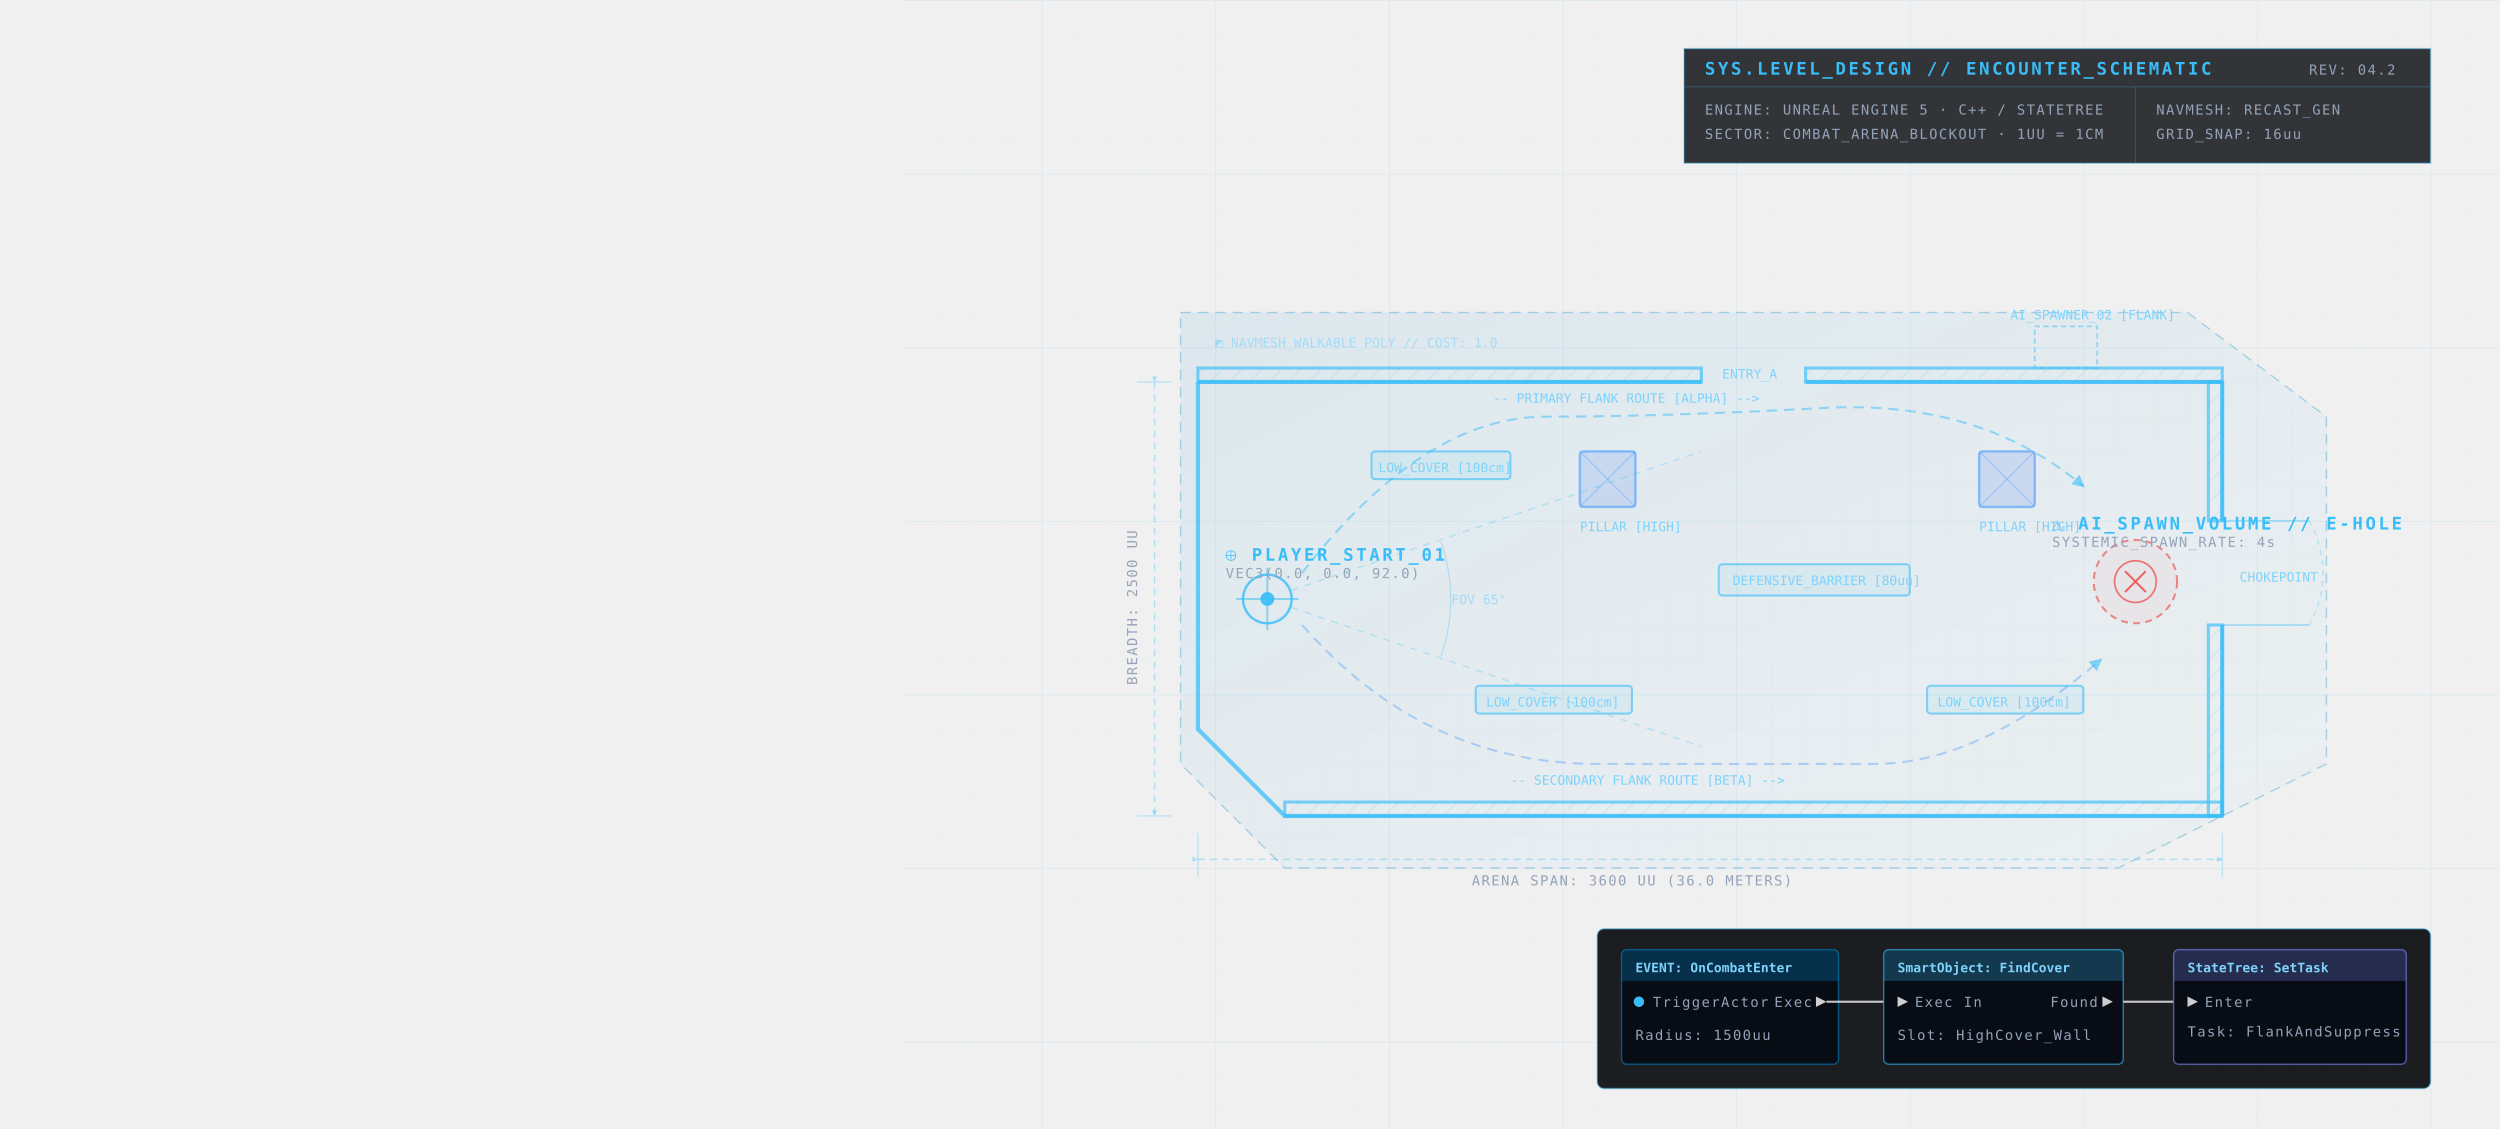
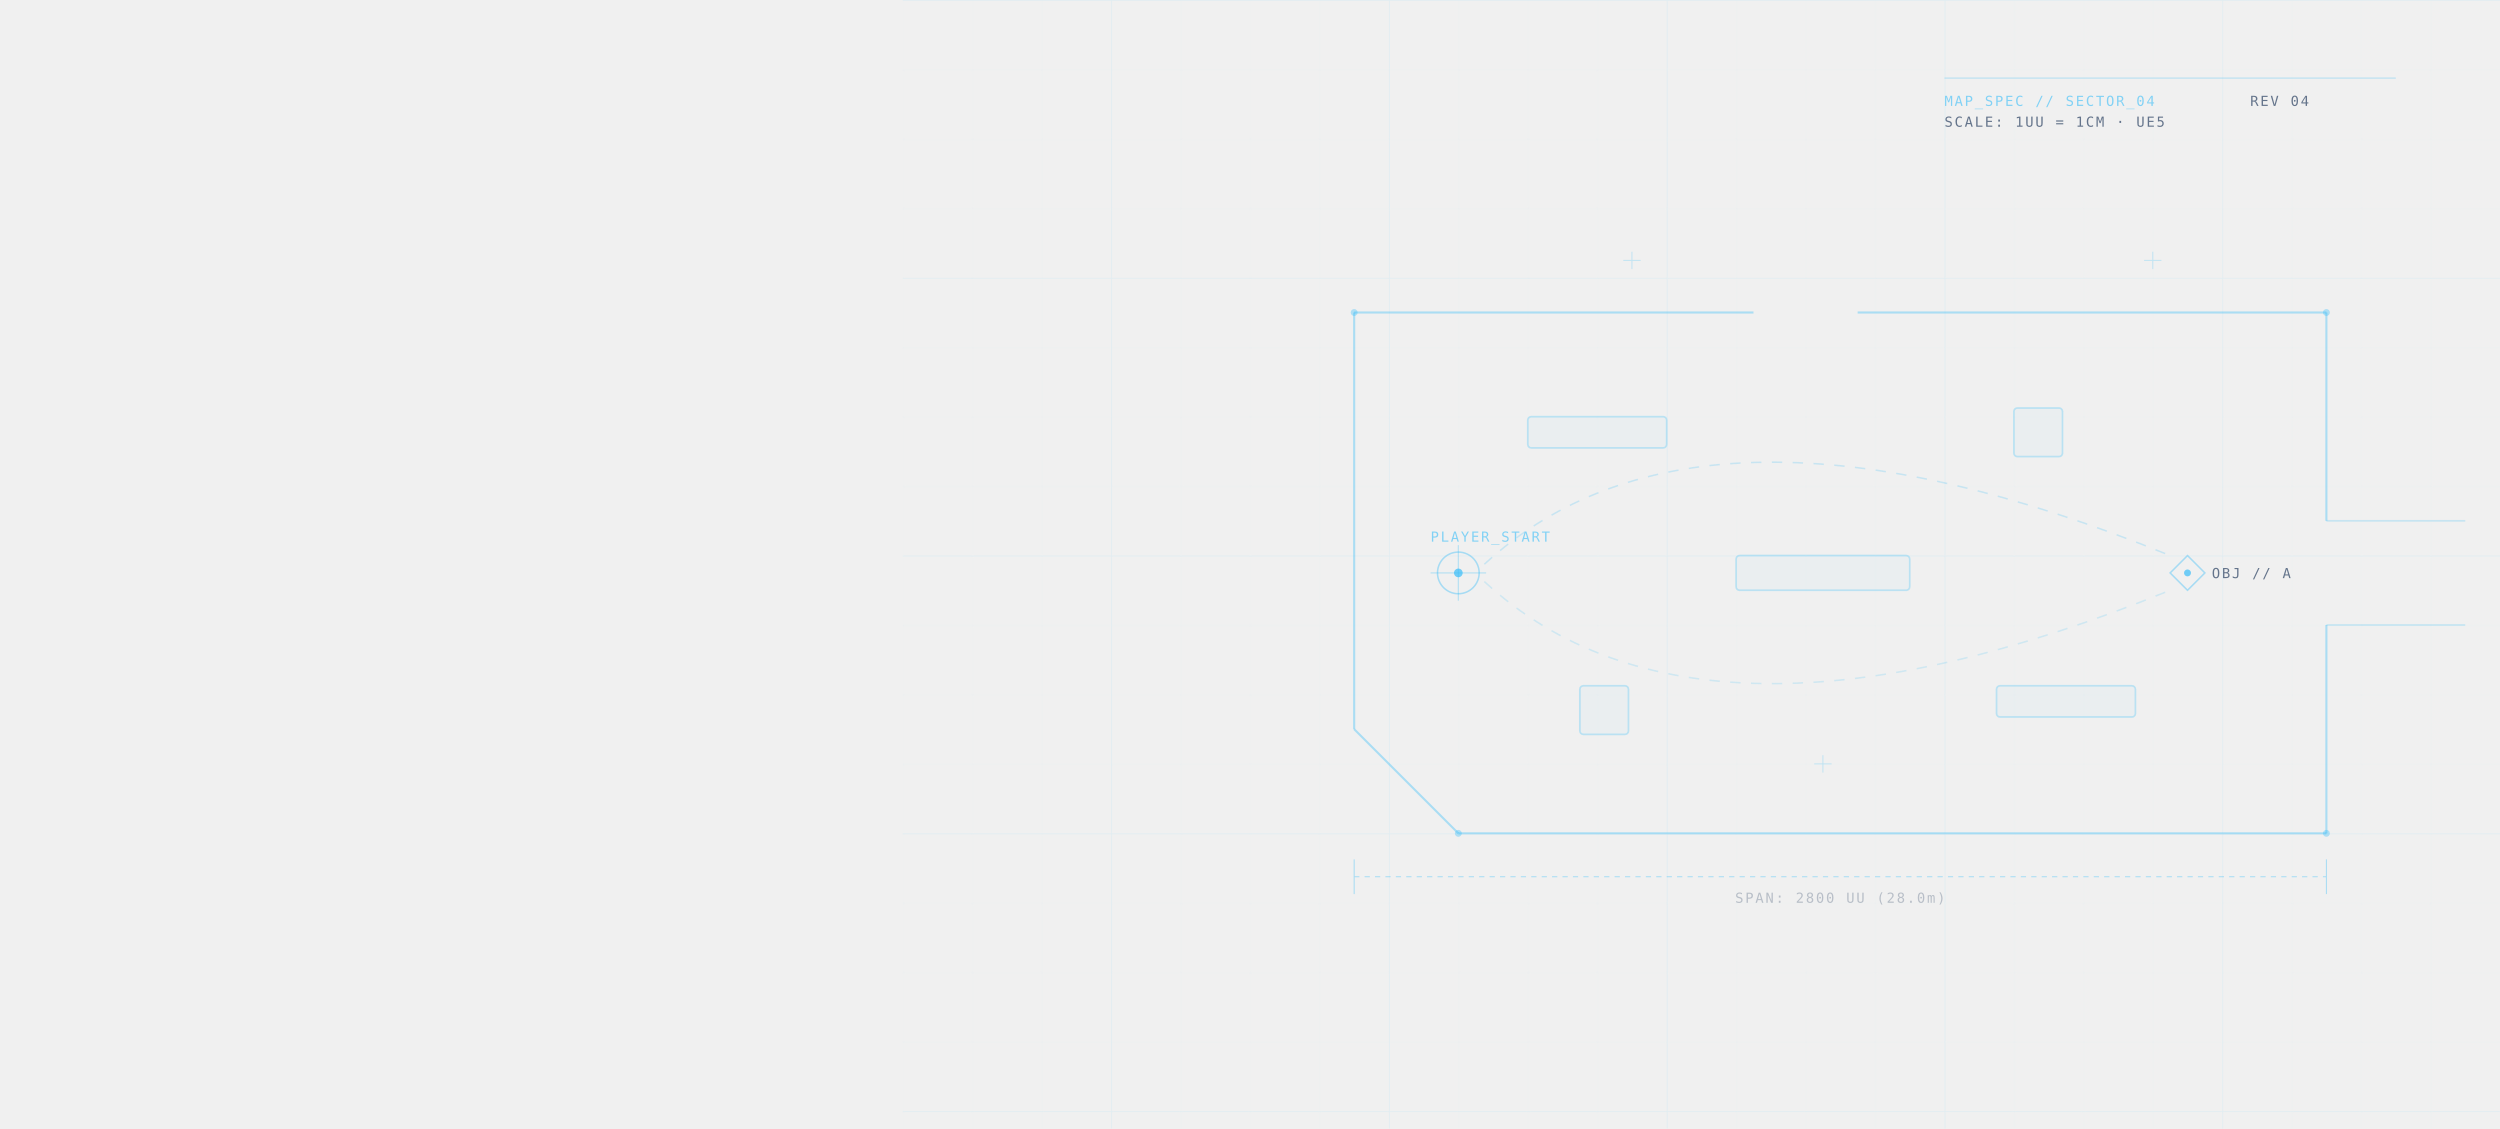
<svg xmlns="http://www.w3.org/2000/svg" class="intro-blueprint-svg" viewBox="0 0 1440 650" fill="none" preserveAspectRatio="xMidYMid slice">
  <defs>
-     <pattern id="bpGridSmall" width="20" height="20" patternUnits="userSpaceOnUse">
-       <path d="M 20 0 L 0 0 0 20" fill="none" stroke="#38bdf8" stroke-width="0.5" stroke-opacity="0.04" />
+     <pattern id="cleanGrid" width="40" height="40" patternUnits="userSpaceOnUse">
+       <path d="M 40 0 L 0 0 0 40" fill="none" stroke="#38bdf8" stroke-width="0.6" stroke-opacity="0.03" />
    </pattern>
-     <pattern id="bpGridLarge" width="100" height="100" patternUnits="userSpaceOnUse">
-       <rect width="100" height="100" fill="url(#bpGridSmall)" />
-       <path d="M 100 0 L 0 0 0 100" fill="none" stroke="#38bdf8" stroke-width="0.9" stroke-opacity="0.10" />
+     <pattern id="cleanGridMajor" width="160" height="160" patternUnits="userSpaceOnUse">
+       <rect width="160" height="160" fill="url(#cleanGrid)" />
+       <path d="M 160 0 L 0 0 0 160" fill="none" stroke="#38bdf8" stroke-width="0.8" stroke-opacity="0.07" />
    </pattern>
-     <pattern id="wallHatch" width="8" height="8" patternTransform="rotate(45 0 0)" patternUnits="userSpaceOnUse">
-       <line x1="0" y1="0" x2="0" y2="8" stroke="#38bdf8" stroke-width="1" stroke-opacity="0.18" />
-     </pattern>
-     <linearGradient id="bpLineGrad" x1="0%" y1="0%" x2="100%" y2="0%">
-       <stop offset="0%" stop-color="#38bdf8" stop-opacity="0.1" />
-       <stop offset="50%" stop-color="#38bdf8" stop-opacity="0.6" />
-       <stop offset="100%" stop-color="#2563eb" stop-opacity="0.4" />
-     </linearGradient>
-     <linearGradient id="navmeshGrad" x1="0%" y1="0%" x2="100%" y2="100%">
-       <stop offset="0%" stop-color="#0284c7" stop-opacity="0.08" />
-       <stop offset="100%" stop-color="#38bdf8" stop-opacity="0.03" />
-     </linearGradient>
-     <marker id="bpArrow" markerWidth="8" markerHeight="8" refX="6" refY="4" orient="auto">
-       <path d="M 1 1 L 7 4 L 1 7 Z" fill="#38bdf8" fill-opacity="0.6" />
-     </marker>
-     <marker id="bpArrowDim" markerWidth="6" markerHeight="6" refX="5" refY="3" orient="auto">
-       <path d="M 1 1 L 5 3 L 1 5 Z" fill="#38bdf8" fill-opacity="0.35" />
-     </marker>
-     <filter id="bpGlow" x="-20%" y="-20%" width="140%" height="140%">
-       <feGaussianBlur stdDeviation="2" result="blur" />
-       <feComposite in="SourceGraphic" in2="blur" operator="over" />
-     </filter>
    <style>
-       .bp-scan { animation: bpScan 14s linear infinite; }
-       @keyframes bpScan { 0% { transform: translateY(-50px); opacity: 0; } 20% { opacity: 0.6; } 80% { opacity: 0.6; } 100% { transform: translateY(650px); opacity: 0; } }
-       .bp-dim { stroke: #38bdf8; stroke-opacity: 0.35; stroke-width: 0.8; stroke-dasharray: 4,3; }
-       .bp-wall { stroke: #38bdf8; stroke-width: 1.8; stroke-opacity: 0.65; fill: url(#wallHatch); }
-       .bp-cover-low { stroke: #38bdf8; stroke-width: 1.2; stroke-opacity: 0.6; fill: rgba(56, 189, 248, 0.08); }
-       .bp-cover-high { stroke: #60a5fa; stroke-width: 1.4; stroke-opacity: 0.7; fill: rgba(37, 99, 235, 0.14); }
-       .bp-text-title { font-family: "JetBrains Mono", monospace; font-size: 10px; fill: #38bdf8; font-weight: 600; letter-spacing: 1.5px; }
-       .bp-text-meta { font-family: "JetBrains Mono", monospace; font-size: 8px; fill: #94a3b8; letter-spacing: 0.8px; }
-       .bp-text-tag { font-family: "JetBrains Mono", monospace; font-size: 7.5px; fill: #7dd3fc; }
+       .bp-line { stroke: #38bdf8; stroke-width: 1; stroke-opacity: 0.22; }
+       .bp-line-bright { stroke: #38bdf8; stroke-width: 1.2; stroke-opacity: 0.38; }
+       .bp-cover { stroke: #38bdf8; stroke-width: 1; stroke-opacity: 0.28; fill: rgba(56, 189, 248, 0.03); }
+       .bp-txt { font-family: "JetBrains Mono", monospace; font-size: 8px; fill: #64748b; letter-spacing: 1px; }
+       .bp-txt-cyan { font-family: "JetBrains Mono", monospace; font-size: 8px; fill: #38bdf8; letter-spacing: 1px; opacity: 0.6; }
    </style>
  </defs>
-   <rect x="520" y="0" width="920" height="650" fill="url(#bpGridLarge)" />
-   <g class="bp-scan">
-     <line x1="560" y1="0" x2="1420" y2="0" stroke="url(#bpLineGrad)" stroke-width="1.5" stroke-opacity="0.4" />
-     <rect x="560" y="-12" width="860" height="12" fill="url(#bpLineGrad)" opacity="0.04" />
+   <rect x="520" y="0" width="920" height="650" fill="url(#cleanGridMajor)" />
+   <g transform="translate(1120, 45)">
+     <line x1="0" y1="0" x2="260" y2="0" stroke="#38bdf8" stroke-width="0.8" stroke-opacity="0.25" />
+     <text x="0" y="16" class="bp-txt-cyan">MAP_SPEC // SECTOR_04</text>
+     <text x="0" y="28" class="bp-txt">SCALE: 1UU = 1CM · UE5</text>
+     <text x="210" y="16" class="bp-txt" text-anchor="end">REV 04</text>
  </g>
-   <g transform="translate(970, 28)">
-     <rect x="0" y="0" width="430" height="66" fill="#04060a" fill-opacity="0.8" stroke="#38bdf8" stroke-width="0.9" stroke-opacity="0.35" />
-     <line x1="0" y1="22" x2="430" y2="22" stroke="#38bdf8" stroke-width="0.6" stroke-opacity="0.25" />
-     <line x1="260" y1="22" x2="260" y2="66" stroke="#38bdf8" stroke-width="0.6" stroke-opacity="0.25" />
-     <text x="12" y="15" class="bp-text-title">SYS.LEVEL_DESIGN // ENCOUNTER_SCHEMATIC</text>
-     <text x="360" y="15" class="bp-text-meta" fill="#38bdf8">REV: 04.2</text>
-     <text x="12" y="38" class="bp-text-meta">ENGINE: UNREAL ENGINE 5 · C++ / STATETREE</text>
-     <text x="12" y="52" class="bp-text-meta">SECTOR: COMBAT_ARENA_BLOCKOUT · 1UU = 1CM</text>
-     <text x="272" y="38" class="bp-text-meta">NAVMESH: RECAST_GEN</text>
-     <text x="272" y="52" class="bp-text-meta">GRID_SNAP: 16uu</text>
+   <g class="bp-line">
+     <line x1="780" y1="180" x2="1010" y2="180" class="bp-line-bright" />
+     <line x1="1070" y1="180" x2="1340" y2="180" class="bp-line-bright" />
+     <line x1="1340" y1="180" x2="1340" y2="300" class="bp-line-bright" />
+     <line x1="1340" y1="360" x2="1340" y2="480" class="bp-line-bright" />
+     <line x1="1340" y1="300" x2="1420" y2="300" />
+     <line x1="1340" y1="360" x2="1420" y2="360" />
+     <line x1="1340" y1="480" x2="840" y2="480" class="bp-line-bright" />
+     <line x1="840" y1="480" x2="780" y2="420" class="bp-line-bright" />
+     <line x1="780" y1="420" x2="780" y2="180" class="bp-line-bright" />
  </g>
-   <polygon points="680,180 1260,180 1340,240 1340,440 1220,500 740,500 680,440" fill="url(#navmeshGrad)" stroke="#0284c7" stroke-width="0.8" stroke-opacity="0.3" stroke-dasharray="6,4" />
-   <text x="700" y="200" class="bp-text-tag" opacity="0.6">◩ NAVMESH_WALKABLE_POLY // COST: 1.0</text>
-   <path d="M 690,220 L 980,220 M 1040,220 L 1280,220" stroke="#38bdf8" stroke-width="2.4" stroke-opacity="0.75" />
-   <rect x="690" y="212" width="290" height="8" class="bp-wall" />
-   <rect x="1040" y="212" width="240" height="8" class="bp-wall" />
-   <text x="992" y="218" class="bp-text-tag">ENTRY_A</text>
-   <path d="M 1280,220 L 1280,300 M 1280,360 L 1280,470" stroke="#38bdf8" stroke-width="2.4" stroke-opacity="0.75" />
-   <rect x="1272" y="220" width="8" height="80" class="bp-wall" />
-   <rect x="1272" y="360" width="8" height="110" class="bp-wall" />
-   <path d="M 1280,300 L 1330,300 M 1280,360 L 1330,360" stroke="#38bdf8" stroke-width="1" stroke-opacity="0.4" />
-   <path d="M 1330,300 A 60 60 0 0 1 1330,360" stroke="#38bdf8" stroke-width="0.8" stroke-opacity="0.3" stroke-dasharray="3,3" />
-   <text x="1290" y="335" class="bp-text-tag">CHOKEPOINT</text>
-   <path d="M 1280,470 L 740,470 L 690,420 L 690,220" stroke="#38bdf8" stroke-width="2.4" stroke-opacity="0.75" />
-   <rect x="740" y="462" width="540" height="8" class="bp-wall" />
-   <rect x="790" y="260" width="80" height="16" rx="2" class="bp-cover-low" />
-   <text x="794" y="272" class="bp-text-tag">LOW_COVER [100cm]</text>
-   <rect x="910" y="260" width="32" height="32" rx="2" class="bp-cover-high" />
-   <line x1="910" y1="260" x2="942" y2="292" stroke="#60a5fa" stroke-width="0.8" stroke-opacity="0.4" />
-   <line x1="910" y1="292" x2="942" y2="260" stroke="#60a5fa" stroke-width="0.8" stroke-opacity="0.4" />
-   <text x="910" y="306" class="bp-text-tag">PILLAR [HIGH]</text>
-   <rect x="990" y="325" width="110" height="18" rx="2" class="bp-cover-low" />
-   <text x="998" y="337" class="bp-text-tag">DEFENSIVE_BARRIER [80uu]</text>
-   <rect x="1140" y="260" width="32" height="32" rx="2" class="bp-cover-high" />
-   <line x1="1140" y1="260" x2="1172" y2="292" stroke="#60a5fa" stroke-width="0.8" stroke-opacity="0.4" />
-   <line x1="1140" y1="292" x2="1172" y2="260" stroke="#60a5fa" stroke-width="0.8" stroke-opacity="0.4" />
-   <text x="1140" y="306" class="bp-text-tag">PILLAR [HIGH]</text>
-   <rect x="850" y="395" width="90" height="16" rx="2" class="bp-cover-low" />
-   <text x="856" y="407" class="bp-text-tag">LOW_COVER [100cm]</text>
-   <rect x="1110" y="395" width="90" height="16" rx="2" class="bp-cover-low" />
-   <text x="1116" y="407" class="bp-text-tag">LOW_COVER [100cm]</text>
-   <g transform="translate(730, 345)">
-     <circle cx="0" cy="0" r="14" stroke="#38bdf8" stroke-width="1.4" stroke-opacity="0.8" fill="none" />
-     <circle cx="0" cy="0" r="4" fill="#38bdf8" fill-opacity="0.9" />
-     <line x1="-18" y1="0" x2="18" y2="0" stroke="#38bdf8" stroke-width="1" stroke-opacity="0.6" />
-     <line x1="0" y1="-18" x2="0" y2="18" stroke="#38bdf8" stroke-width="1" stroke-opacity="0.6" />
-     <text x="-24" y="-22" class="bp-text-title" font-size="8.5px">⨁ PLAYER_START_01</text>
-     <text x="-24" y="-12" class="bp-text-meta">VEC3(0.0, 0.0, 92.0)</text>
+   <circle cx="780" cy="180" r="2" fill="#38bdf8" fill-opacity="0.35" />
+   <circle cx="1340" cy="180" r="2" fill="#38bdf8" fill-opacity="0.35" />
+   <circle cx="1340" cy="480" r="2" fill="#38bdf8" fill-opacity="0.35" />
+   <circle cx="840" cy="480" r="2" fill="#38bdf8" fill-opacity="0.35" />
+   <rect x="880" y="240" width="80" height="18" rx="2" class="bp-cover" />
+   <rect x="1160" y="235" width="28" height="28" rx="2" class="bp-cover" />
+   <rect x="1000" y="320" width="100" height="20" rx="2" class="bp-cover" />
+   <rect x="910" y="395" width="28" height="28" rx="2" class="bp-cover" />
+   <rect x="1150" y="395" width="80" height="18" rx="2" class="bp-cover" />
+   <g transform="translate(840, 330)">
+     <circle cx="0" cy="0" r="12" stroke="#38bdf8" stroke-width="0.9" stroke-opacity="0.4" fill="none" />
+     <circle cx="0" cy="0" r="2.5" fill="#38bdf8" fill-opacity="0.7" />
+     <line x1="-16" y1="0" x2="16" y2="0" stroke="#38bdf8" stroke-width="0.7" stroke-opacity="0.3" />
+     <line x1="0" y1="-16" x2="0" y2="16" stroke="#38bdf8" stroke-width="0.7" stroke-opacity="0.3" />
+     <text x="-16" y="-18" class="bp-txt-cyan" font-size="7.5px">PLAYER_START</text>
  </g>
-   <path d="M 744,340 L 980,260 M 744,350 L 980,430" stroke="#38bdf8" stroke-width="0.8" stroke-opacity="0.3" stroke-dasharray="4,4" />
-   <path d="M 830,312 A 100 100 0 0 1 830,378" fill="none" stroke="#38bdf8" stroke-width="0.7" stroke-opacity="0.3" />
-   <text x="836" y="348" class="bp-text-tag" opacity="0.65">FOV 65°</text>
-   <path d="M 750,330 Q 820,240 890,240 T 1050,235 T 1200,280" fill="none" stroke="#38bdf8" stroke-width="1.2" stroke-opacity="0.5" stroke-dasharray="6,4" marker-end="url(#bpArrow)" />
-   <text x="860" y="232" class="bp-text-tag" fill="#38bdf8">-- PRIMARY FLANK ROUTE [ALPHA] --&gt;</text>
-   <path d="M 750,360 Q 820,440 920,440 T 1080,440 T 1210,380" fill="none" stroke="#60a5fa" stroke-width="1.2" stroke-opacity="0.45" stroke-dasharray="6,4" marker-end="url(#bpArrow)" />
-   <text x="870" y="452" class="bp-text-tag" fill="#60a5fa">-- SECONDARY FLANK ROUTE [BETA] --&gt;</text>
-   <g transform="translate(1230, 335)">
-     <circle cx="0" cy="0" r="24" stroke="#ef4444" stroke-width="1.2" stroke-opacity="0.6" stroke-dasharray="4,3" fill="rgba(239, 68, 68, 0.05)" />
-     <circle cx="0" cy="0" r="12" stroke="#ef4444" stroke-width="1" stroke-opacity="0.7" fill="none" />
-     <line x1="-6" y1="-6" x2="6" y2="6" stroke="#ef4444" stroke-width="1.2" stroke-opacity="0.8" />
-     <line x1="6" y1="-6" x2="-6" y2="6" stroke="#ef4444" stroke-width="1.2" stroke-opacity="0.8" />
-     <text x="-48" y="-30" class="bp-text-title" font-size="8px" fill="#f87171">⚠ AI_SPAWN_VOLUME // E-HOLE</text>
-     <text x="-48" y="-20" class="bp-text-meta" fill="#fca5a5">SYSTEMIC_SPAWN_RATE: 4s</text>
+   <g transform="translate(1260, 330)">
+     <polygon points="0,-10 10,0 0,10 -10,0" stroke="#38bdf8" stroke-width="0.9" stroke-opacity="0.4" fill="none" />
+     <circle cx="0" cy="0" r="2" fill="#38bdf8" fill-opacity="0.7" />
+     <text x="14" y="3" class="bp-txt" font-size="7.5px">OBJ // A</text>
  </g>
-   <g transform="translate(1190, 200)">
-     <rect x="-18" y="-12" width="36" height="24" stroke="#38bdf8" stroke-width="1" stroke-opacity="0.5" stroke-dasharray="3,2" fill="none" />
-     <text x="-32" y="-16" class="bp-text-tag">AI_SPAWNER_02 [FLANK]</text>
+   <path d="M 855,325 Q 980,210 1250,320" fill="none" stroke="#38bdf8" stroke-width="0.9" stroke-opacity="0.22" stroke-dasharray="6,6" />
+   <path d="M 855,335 Q 980,450 1250,340" fill="none" stroke="#38bdf8" stroke-width="0.9" stroke-opacity="0.18" stroke-dasharray="6,6" />
+   <g opacity="0.4">
+     <line x1="780" y1="505" x2="1340" y2="505" stroke="#38bdf8" stroke-width="0.6" stroke-dasharray="3,3" />
+     <line x1="780" y1="495" x2="780" y2="515" stroke="#38bdf8" stroke-width="0.6" />
+     <line x1="1340" y1="495" x2="1340" y2="515" stroke="#38bdf8" stroke-width="0.6" />
+     <text x="1060" y="520" class="bp-txt" text-anchor="middle" font-size="7.5px">SPAN: 2800 UU (28.0m)</text>
  </g>
-   <line x1="690" y1="495" x2="1280" y2="495" class="bp-dim" marker-start="url(#bpArrowDim)" marker-end="url(#bpArrowDim)" />
-   <line x1="690" y1="480" x2="690" y2="505" stroke="#38bdf8" stroke-width="0.7" stroke-opacity="0.3" />
-   <line x1="1280" y1="480" x2="1280" y2="505" stroke="#38bdf8" stroke-width="0.7" stroke-opacity="0.3" />
-   <text x="940" y="510" class="bp-text-meta" text-anchor="middle">ARENA SPAN: 3600 UU (36.0 METERS)</text>
-   <line x1="665" y1="220" x2="665" y2="470" class="bp-dim" marker-start="url(#bpArrowDim)" marker-end="url(#bpArrowDim)" />
-   <line x1="655" y1="220" x2="675" y2="220" stroke="#38bdf8" stroke-width="0.7" stroke-opacity="0.3" />
-   <line x1="655" y1="470" x2="675" y2="470" stroke="#38bdf8" stroke-width="0.7" stroke-opacity="0.3" />
-   <text x="655" y="350" class="bp-text-meta" text-anchor="middle" transform="rotate(-90 655 350)">BREADTH: 2500 UU</text>
-   <g transform="translate(920, 535)">
-     <rect x="0" y="0" width="480" height="92" rx="4" fill="#04060a" fill-opacity="0.9" stroke="#38bdf8" stroke-width="0.9" stroke-opacity="0.4" />
-     <g transform="translate(14, 12)">
-       <rect x="0" y="0" width="125" height="66" rx="3" fill="#080c14" stroke="#0284c7" stroke-width="0.8" stroke-opacity="0.6" />
-       <path d="M 0 3 Q 0 0 3 0 L 122 0 Q 125 0 125 3 L 125 18 L 0 18 Z" fill="#0284c7" fill-opacity="0.3" />
-       <text x="8" y="13" class="bp-text-tag" font-size="7px" fill="#e0f2fe" font-weight="bold">EVENT: OnCombatEnter</text>
-       <circle cx="10" cy="30" r="3" fill="#38bdf8" />
-       <text x="18" y="33" class="bp-text-meta" font-size="6.5px">TriggerActor</text>
-       <polygon points="112,27 118,30 112,33" fill="#ffffff" fill-opacity="0.8" />
-       <text x="88" y="33" class="bp-text-meta" font-size="6.5px">Exec</text>
-       <text x="8" y="52" class="bp-text-meta" font-size="6px" fill="#64748b">Radius: 1500uu</text>
-     </g>
-     <path d="M 132,42 C 150,42 150,42 165,42" fill="none" stroke="#ffffff" stroke-width="1.2" stroke-opacity="0.75" />
-     <g transform="translate(165, 12)">
-       <rect x="0" y="0" width="138" height="66" rx="3" fill="#080c14" stroke="#38bdf8" stroke-width="0.8" stroke-opacity="0.6" />
-       <path d="M 0 3 Q 0 0 3 0 L 135 0 Q 138 0 138 3 L 138 18 L 0 18 Z" fill="#38bdf8" fill-opacity="0.25" />
-       <text x="8" y="13" class="bp-text-tag" font-size="7px" fill="#38bdf8" font-weight="bold">SmartObject: FindCover</text>
-       <polygon points="8,27 14,30 8,33" fill="#ffffff" fill-opacity="0.8" />
-       <text x="18" y="33" class="bp-text-meta" font-size="6.5px">Exec In</text>
-       <polygon points="126,27 132,30 126,33" fill="#ffffff" fill-opacity="0.8" />
-       <text x="96" y="33" class="bp-text-meta" font-size="6.5px">Found</text>
-       <text x="8" y="52" class="bp-text-meta" font-size="6px" fill="#94a3b8">Slot: HighCover_Wall</text>
-     </g>
-     <path d="M 303,42 C 318,42 318,42 332,42" fill="none" stroke="#ffffff" stroke-width="1.2" stroke-opacity="0.75" />
-     <g transform="translate(332, 12)">
-       <rect x="0" y="0" width="134" height="66" rx="3" fill="#080c14" stroke="#818cf8" stroke-width="0.8" stroke-opacity="0.6" />
-       <path d="M 0 3 Q 0 0 3 0 L 131 0 Q 134 0 134 3 L 134 18 L 0 18 Z" fill="#818cf8" fill-opacity="0.25" />
-       <text x="8" y="13" class="bp-text-tag" font-size="7px" fill="#c7d2fe" font-weight="bold">StateTree: SetTask</text>
-       <polygon points="8,27 14,30 8,33" fill="#ffffff" fill-opacity="0.8" />
-       <text x="18" y="33" class="bp-text-meta" font-size="6.5px">Enter</text>
-       <text x="8" y="50" class="bp-text-meta" font-size="6.5px" fill="#818cf8">Task: FlankAndSuppress</text>
-     </g>
+   <g transform="translate(940, 150)" opacity="0.25">
+     <line x1="-5" y1="0" x2="5" y2="0" stroke="#38bdf8" stroke-width="0.6" />
+     <line x1="0" y1="-5" x2="0" y2="5" stroke="#38bdf8" stroke-width="0.6" />
+   </g>
+   <g transform="translate(1240, 150)" opacity="0.25">
+     <line x1="-5" y1="0" x2="5" y2="0" stroke="#38bdf8" stroke-width="0.6" />
+     <line x1="0" y1="-5" x2="0" y2="5" stroke="#38bdf8" stroke-width="0.6" />
+   </g>
+   <g transform="translate(1050, 440)" opacity="0.25">
+     <line x1="-5" y1="0" x2="5" y2="0" stroke="#38bdf8" stroke-width="0.6" />
+     <line x1="0" y1="-5" x2="0" y2="5" stroke="#38bdf8" stroke-width="0.6" />
  </g>
</svg>
